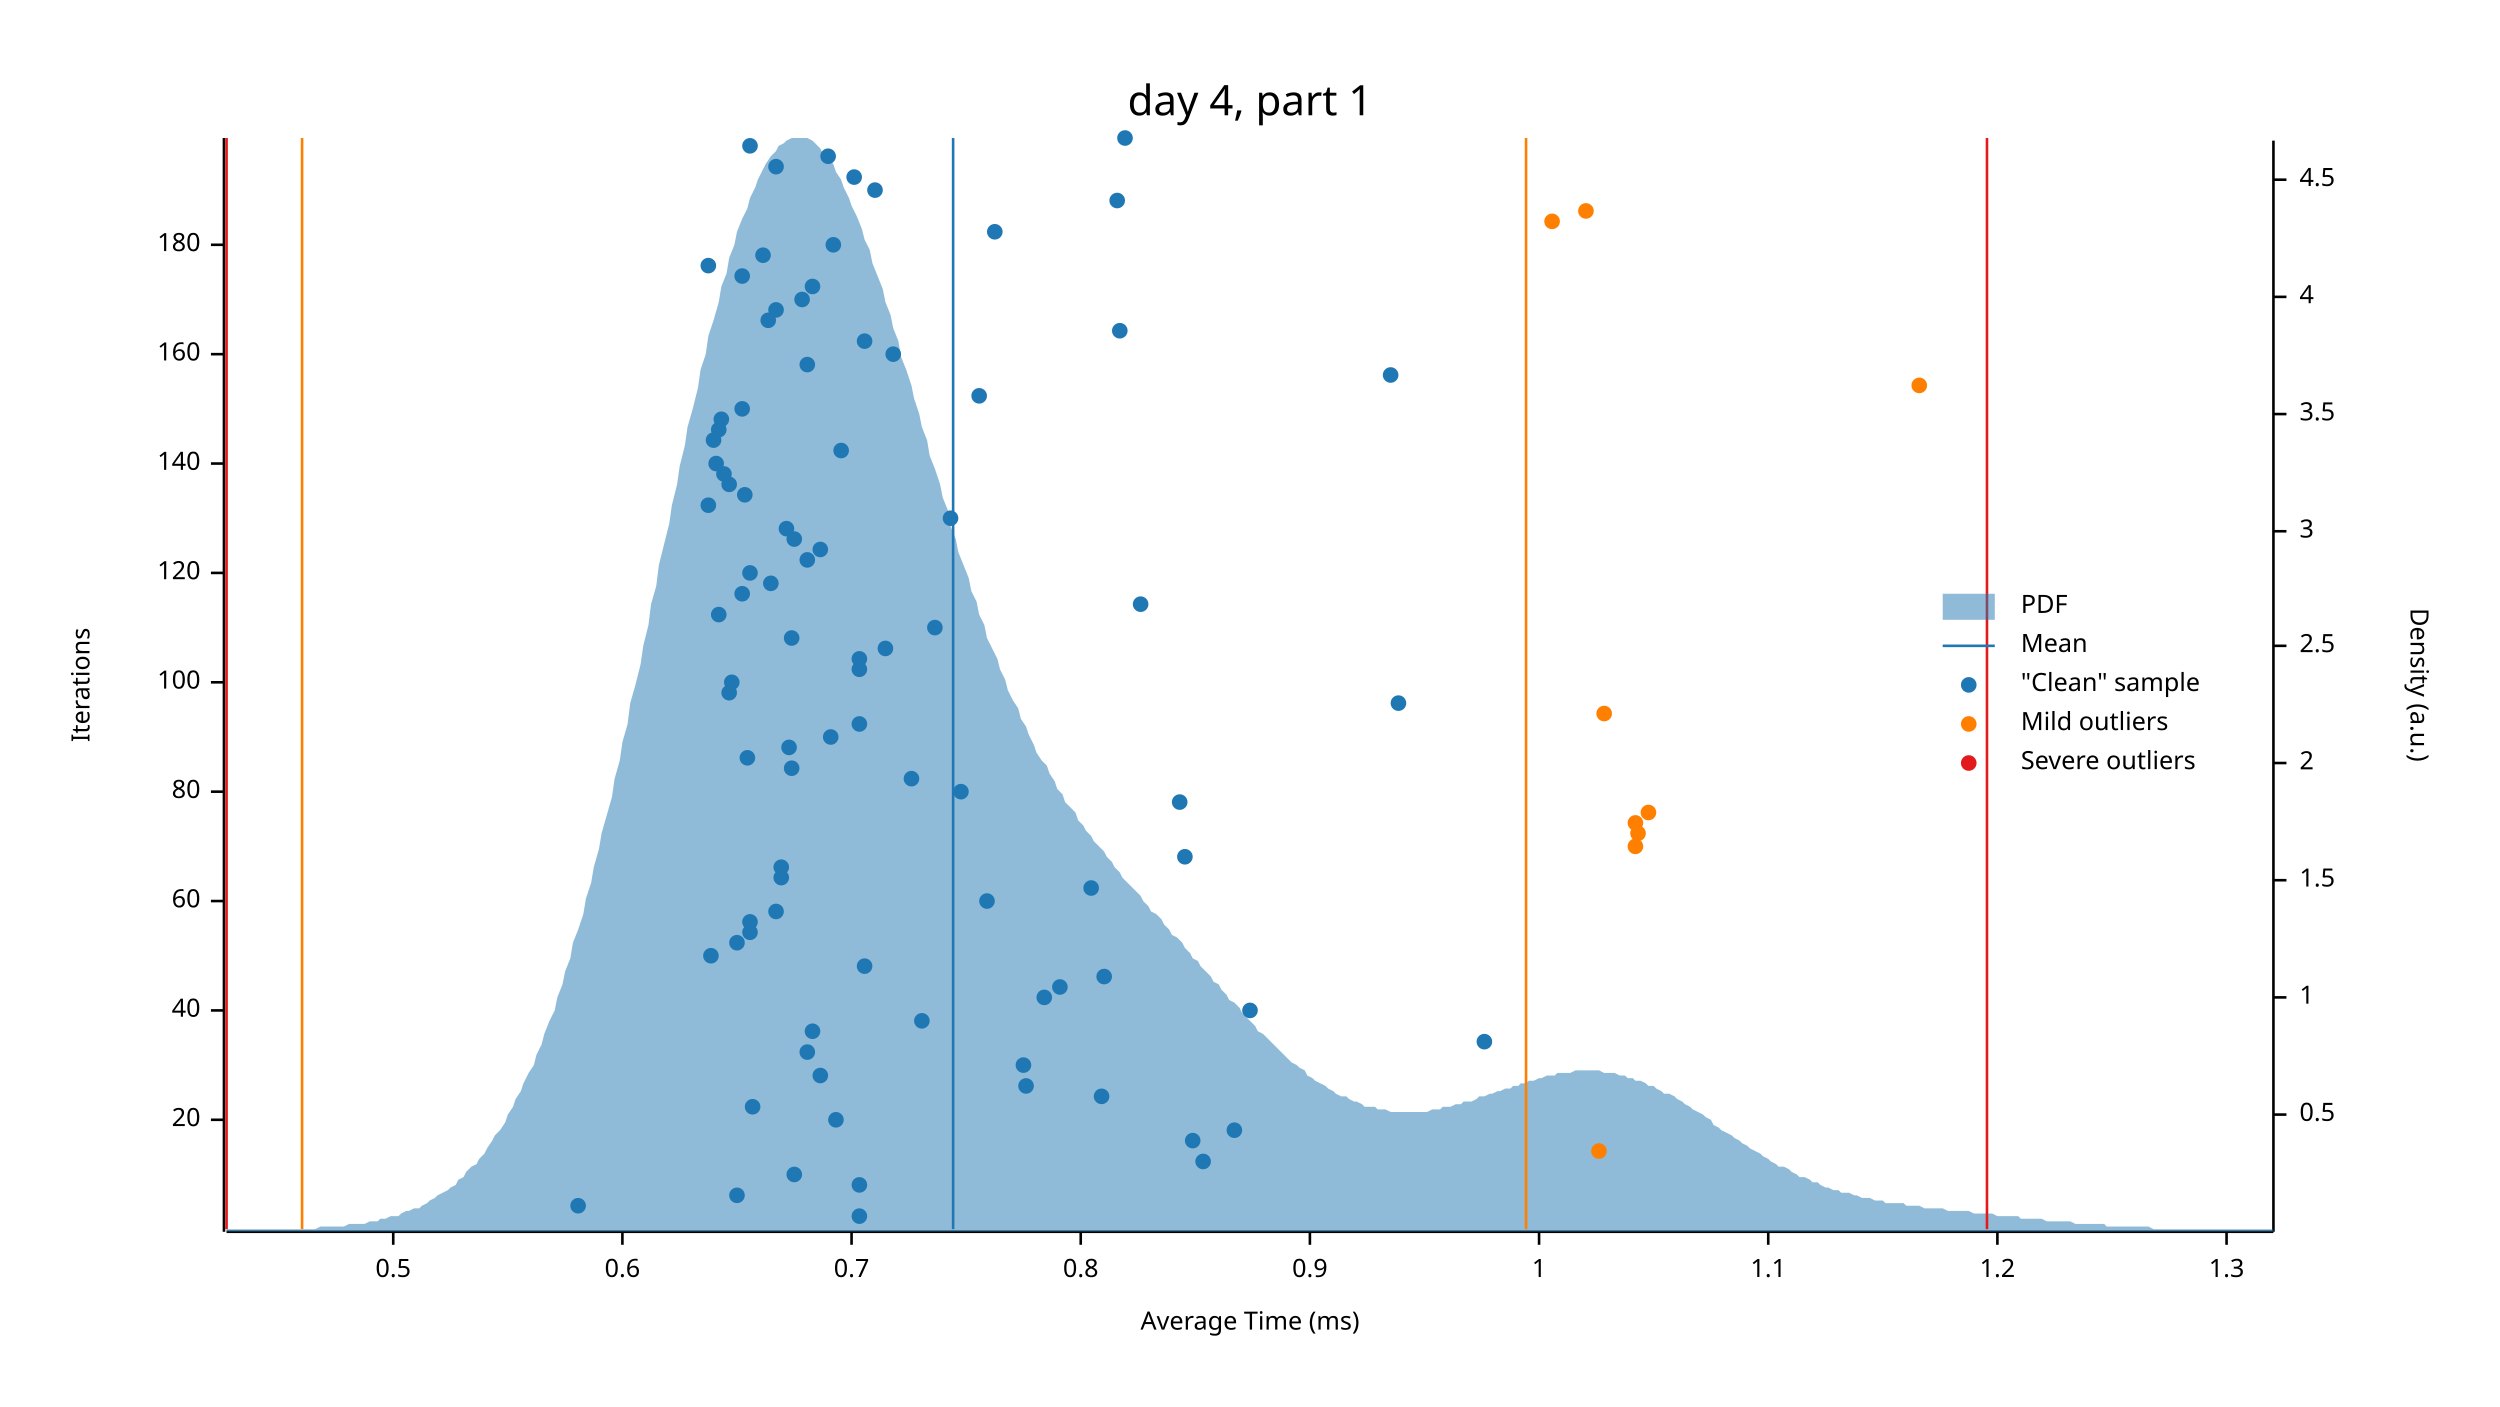
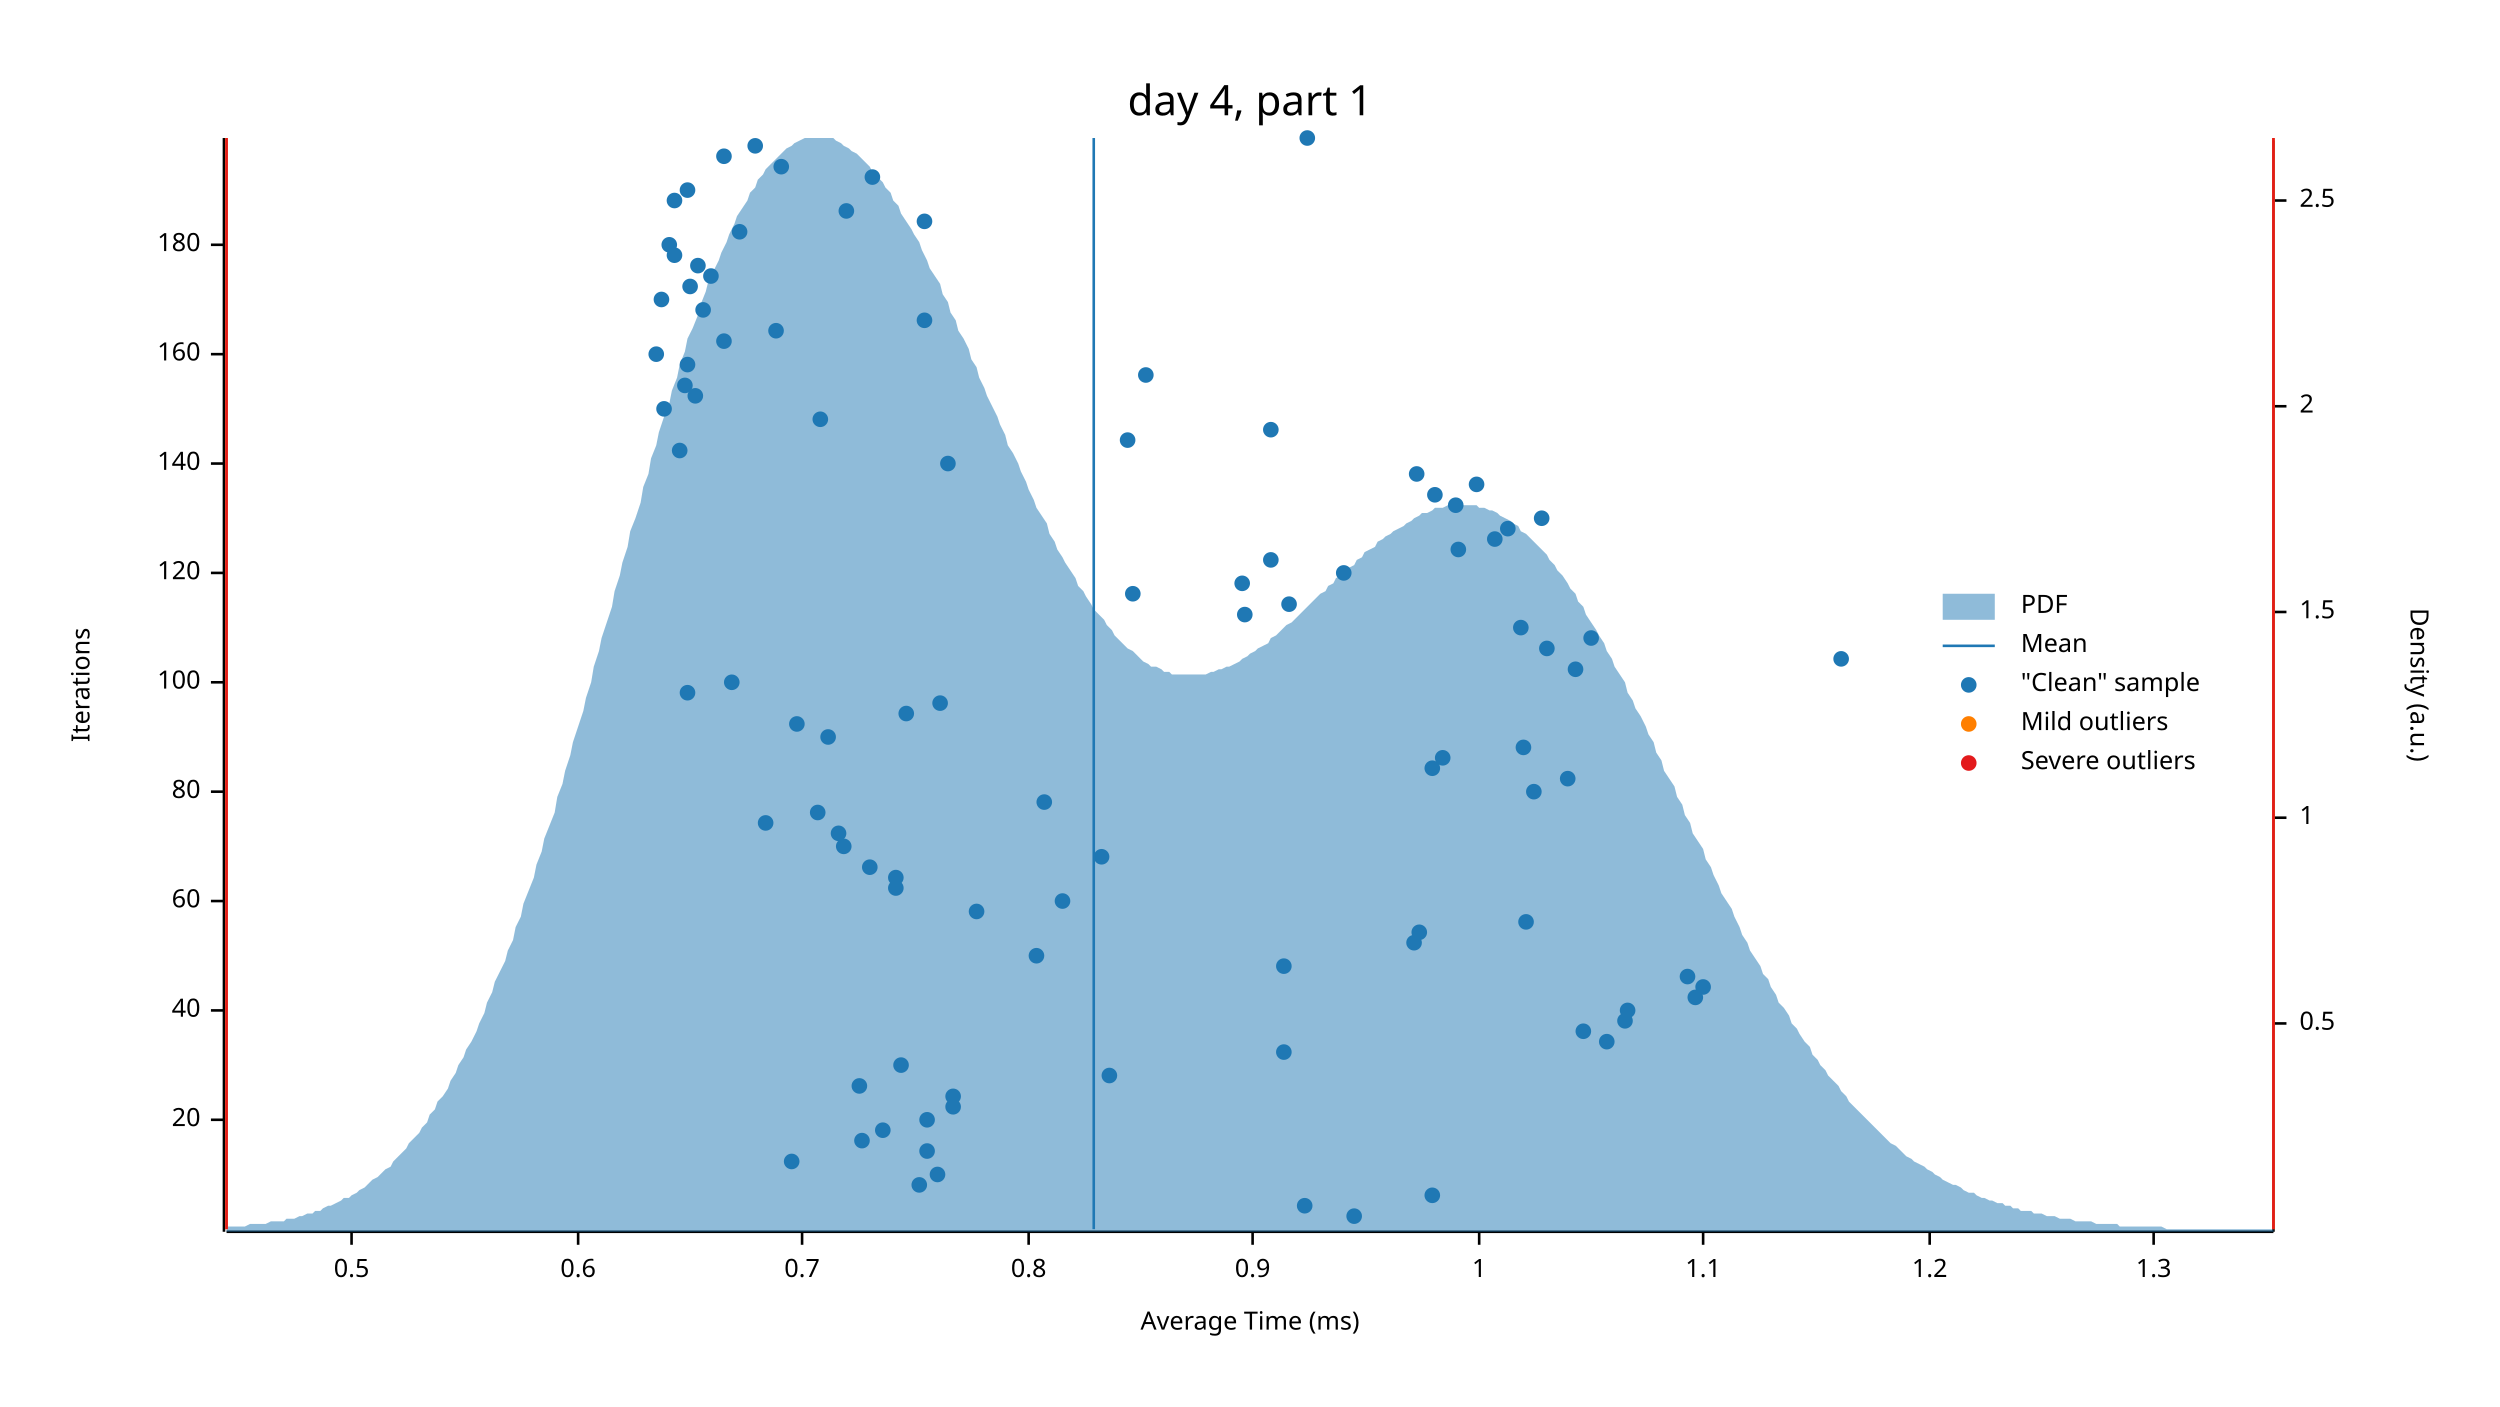
<svg xmlns="http://www.w3.org/2000/svg" width="960" height="540" viewBox="0 0 960 540">
  <text x="480" y="32" dy="0.76em" text-anchor="middle" font-family="sans-serif" font-size="16.129" opacity="1" fill="#000000">
day 4, part 1
</text>
  <text x="27" y="263" dy="0.76em" text-anchor="middle" font-family="sans-serif" font-size="9.677" opacity="1" fill="#000000" transform="rotate(270, 27, 263)">
Iterations
</text>
  <text x="480" y="513" dy="-0.5ex" text-anchor="middle" font-family="sans-serif" font-size="9.677" opacity="1" fill="#000000">
Average Time (ms)
</text>
  <polyline fill="none" opacity="1" stroke="#000000" stroke-width="1" points="86,53 86,473 " />
  <text x="77" y="430" dy="0.5ex" text-anchor="end" font-family="sans-serif" font-size="9.677" opacity="1" fill="#000000">
20
</text>
  <polyline fill="none" opacity="1" stroke="#000000" stroke-width="1" points="81,430 86,430 " />
  <text x="77" y="388" dy="0.5ex" text-anchor="end" font-family="sans-serif" font-size="9.677" opacity="1" fill="#000000">
40
</text>
  <polyline fill="none" opacity="1" stroke="#000000" stroke-width="1" points="81,388 86,388 " />
  <text x="77" y="346" dy="0.5ex" text-anchor="end" font-family="sans-serif" font-size="9.677" opacity="1" fill="#000000">
60
</text>
  <polyline fill="none" opacity="1" stroke="#000000" stroke-width="1" points="81,346 86,346 " />
  <text x="77" y="304" dy="0.5ex" text-anchor="end" font-family="sans-serif" font-size="9.677" opacity="1" fill="#000000">
80
</text>
  <polyline fill="none" opacity="1" stroke="#000000" stroke-width="1" points="81,304 86,304 " />
  <text x="77" y="262" dy="0.5ex" text-anchor="end" font-family="sans-serif" font-size="9.677" opacity="1" fill="#000000">
100
</text>
  <polyline fill="none" opacity="1" stroke="#000000" stroke-width="1" points="81,262 86,262 " />
  <text x="77" y="220" dy="0.5ex" text-anchor="end" font-family="sans-serif" font-size="9.677" opacity="1" fill="#000000">
120
</text>
  <polyline fill="none" opacity="1" stroke="#000000" stroke-width="1" points="81,220 86,220 " />
  <text x="77" y="178" dy="0.5ex" text-anchor="end" font-family="sans-serif" font-size="9.677" opacity="1" fill="#000000">
140
</text>
  <polyline fill="none" opacity="1" stroke="#000000" stroke-width="1" points="81,178 86,178 " />
  <text x="77" y="136" dy="0.5ex" text-anchor="end" font-family="sans-serif" font-size="9.677" opacity="1" fill="#000000">
160
</text>
  <polyline fill="none" opacity="1" stroke="#000000" stroke-width="1" points="81,136 86,136 " />
  <text x="77" y="94" dy="0.5ex" text-anchor="end" font-family="sans-serif" font-size="9.677" opacity="1" fill="#000000">
180
</text>
  <polyline fill="none" opacity="1" stroke="#000000" stroke-width="1" points="81,94 86,94 " />
  <polyline fill="none" opacity="1" stroke="#000000" stroke-width="1" points="87,473 873,473 " />
-   <text x="151" y="483" dy="0.76em" text-anchor="middle" font-family="sans-serif" font-size="9.677" opacity="1" fill="#000000">
+   <text x="135" y="483" dy="0.76em" text-anchor="middle" font-family="sans-serif" font-size="9.677" opacity="1" fill="#000000">
0.5
</text>
-   <polyline fill="none" opacity="1" stroke="#000000" stroke-width="1" points="151,473 151,478 " />
-   <text x="239" y="483" dy="0.76em" text-anchor="middle" font-family="sans-serif" font-size="9.677" opacity="1" fill="#000000">
+   <polyline fill="none" opacity="1" stroke="#000000" stroke-width="1" points="135,473 135,478 " />
+   <text x="222" y="483" dy="0.76em" text-anchor="middle" font-family="sans-serif" font-size="9.677" opacity="1" fill="#000000">
0.6
</text>
-   <polyline fill="none" opacity="1" stroke="#000000" stroke-width="1" points="239,473 239,478 " />
-   <text x="327" y="483" dy="0.76em" text-anchor="middle" font-family="sans-serif" font-size="9.677" opacity="1" fill="#000000">
+   <polyline fill="none" opacity="1" stroke="#000000" stroke-width="1" points="222,473 222,478 " />
+   <text x="308" y="483" dy="0.76em" text-anchor="middle" font-family="sans-serif" font-size="9.677" opacity="1" fill="#000000">
0.7
</text>
-   <polyline fill="none" opacity="1" stroke="#000000" stroke-width="1" points="327,473 327,478 " />
-   <text x="415" y="483" dy="0.76em" text-anchor="middle" font-family="sans-serif" font-size="9.677" opacity="1" fill="#000000">
+   <polyline fill="none" opacity="1" stroke="#000000" stroke-width="1" points="308,473 308,478 " />
+   <text x="395" y="483" dy="0.76em" text-anchor="middle" font-family="sans-serif" font-size="9.677" opacity="1" fill="#000000">
0.8
</text>
-   <polyline fill="none" opacity="1" stroke="#000000" stroke-width="1" points="415,473 415,478 " />
-   <text x="503" y="483" dy="0.76em" text-anchor="middle" font-family="sans-serif" font-size="9.677" opacity="1" fill="#000000">
+   <polyline fill="none" opacity="1" stroke="#000000" stroke-width="1" points="395,473 395,478 " />
+   <text x="481" y="483" dy="0.76em" text-anchor="middle" font-family="sans-serif" font-size="9.677" opacity="1" fill="#000000">
0.9
</text>
-   <polyline fill="none" opacity="1" stroke="#000000" stroke-width="1" points="503,473 503,478 " />
-   <text x="591" y="483" dy="0.76em" text-anchor="middle" font-family="sans-serif" font-size="9.677" opacity="1" fill="#000000">
+   <polyline fill="none" opacity="1" stroke="#000000" stroke-width="1" points="481,473 481,478 " />
+   <text x="568" y="483" dy="0.76em" text-anchor="middle" font-family="sans-serif" font-size="9.677" opacity="1" fill="#000000">
1
</text>
-   <polyline fill="none" opacity="1" stroke="#000000" stroke-width="1" points="591,473 591,478 " />
-   <text x="679" y="483" dy="0.76em" text-anchor="middle" font-family="sans-serif" font-size="9.677" opacity="1" fill="#000000">
+   <polyline fill="none" opacity="1" stroke="#000000" stroke-width="1" points="568,473 568,478 " />
+   <text x="654" y="483" dy="0.76em" text-anchor="middle" font-family="sans-serif" font-size="9.677" opacity="1" fill="#000000">
1.1
</text>
-   <polyline fill="none" opacity="1" stroke="#000000" stroke-width="1" points="679,473 679,478 " />
-   <text x="767" y="483" dy="0.76em" text-anchor="middle" font-family="sans-serif" font-size="9.677" opacity="1" fill="#000000">
+   <polyline fill="none" opacity="1" stroke="#000000" stroke-width="1" points="654,473 654,478 " />
+   <text x="741" y="483" dy="0.76em" text-anchor="middle" font-family="sans-serif" font-size="9.677" opacity="1" fill="#000000">
1.2
</text>
-   <polyline fill="none" opacity="1" stroke="#000000" stroke-width="1" points="767,473 767,478 " />
-   <text x="855" y="483" dy="0.76em" text-anchor="middle" font-family="sans-serif" font-size="9.677" opacity="1" fill="#000000">
+   <polyline fill="none" opacity="1" stroke="#000000" stroke-width="1" points="741,473 741,478 " />
+   <text x="827" y="483" dy="0.76em" text-anchor="middle" font-family="sans-serif" font-size="9.677" opacity="1" fill="#000000">
1.3
</text>
-   <polyline fill="none" opacity="1" stroke="#000000" stroke-width="1" points="855,473 855,478 " />
+   <polyline fill="none" opacity="1" stroke="#000000" stroke-width="1" points="827,473 827,478 " />
  <text x="933" y="263" dy="0.76em" text-anchor="middle" font-family="sans-serif" font-size="9.677" opacity="1" fill="#000000" transform="rotate(90, 933, 263)">
Density (a.u.)
</text>
  <polyline fill="none" opacity="1" stroke="#000000" stroke-width="1" points="873,54 873,473 " />
-   <text x="883" y="428" dy="0.5ex" text-anchor="start" font-family="sans-serif" font-size="9.677" opacity="1" fill="#000000">
+   <text x="883" y="393" dy="0.5ex" text-anchor="start" font-family="sans-serif" font-size="9.677" opacity="1" fill="#000000">
0.5
</text>
-   <polyline fill="none" opacity="1" stroke="#000000" stroke-width="1" points="873,428 878,428 " />
-   <text x="883" y="383" dy="0.5ex" text-anchor="start" font-family="sans-serif" font-size="9.677" opacity="1" fill="#000000">
+   <polyline fill="none" opacity="1" stroke="#000000" stroke-width="1" points="873,393 878,393 " />
+   <text x="883" y="314" dy="0.5ex" text-anchor="start" font-family="sans-serif" font-size="9.677" opacity="1" fill="#000000">
1
</text>
-   <polyline fill="none" opacity="1" stroke="#000000" stroke-width="1" points="873,383 878,383 " />
-   <text x="883" y="338" dy="0.5ex" text-anchor="start" font-family="sans-serif" font-size="9.677" opacity="1" fill="#000000">
+   <polyline fill="none" opacity="1" stroke="#000000" stroke-width="1" points="873,314 878,314 " />
+   <text x="883" y="235" dy="0.5ex" text-anchor="start" font-family="sans-serif" font-size="9.677" opacity="1" fill="#000000">
1.5
</text>
-   <polyline fill="none" opacity="1" stroke="#000000" stroke-width="1" points="873,338 878,338 " />
-   <text x="883" y="293" dy="0.5ex" text-anchor="start" font-family="sans-serif" font-size="9.677" opacity="1" fill="#000000">
+   <polyline fill="none" opacity="1" stroke="#000000" stroke-width="1" points="873,235 878,235 " />
+   <text x="883" y="156" dy="0.5ex" text-anchor="start" font-family="sans-serif" font-size="9.677" opacity="1" fill="#000000">
2
</text>
-   <polyline fill="none" opacity="1" stroke="#000000" stroke-width="1" points="873,293 878,293 " />
-   <text x="883" y="248" dy="0.5ex" text-anchor="start" font-family="sans-serif" font-size="9.677" opacity="1" fill="#000000">
+   <polyline fill="none" opacity="1" stroke="#000000" stroke-width="1" points="873,156 878,156 " />
+   <text x="883" y="77" dy="0.5ex" text-anchor="start" font-family="sans-serif" font-size="9.677" opacity="1" fill="#000000">
2.5
</text>
-   <polyline fill="none" opacity="1" stroke="#000000" stroke-width="1" points="873,248 878,248 " />
-   <text x="883" y="204" dy="0.5ex" text-anchor="start" font-family="sans-serif" font-size="9.677" opacity="1" fill="#000000">
- 3
- </text>
-   <polyline fill="none" opacity="1" stroke="#000000" stroke-width="1" points="873,204 878,204 " />
-   <text x="883" y="159" dy="0.5ex" text-anchor="start" font-family="sans-serif" font-size="9.677" opacity="1" fill="#000000">
- 3.5
- </text>
-   <polyline fill="none" opacity="1" stroke="#000000" stroke-width="1" points="873,159 878,159 " />
-   <text x="883" y="114" dy="0.5ex" text-anchor="start" font-family="sans-serif" font-size="9.677" opacity="1" fill="#000000">
- 4
- </text>
-   <polyline fill="none" opacity="1" stroke="#000000" stroke-width="1" points="873,114 878,114 " />
-   <text x="883" y="69" dy="0.5ex" text-anchor="start" font-family="sans-serif" font-size="9.677" opacity="1" fill="#000000">
- 4.5
- </text>
-   <polyline fill="none" opacity="1" stroke="#000000" stroke-width="1" points="873,69 878,69 " />
-   <polygon opacity="0.5" fill="#1F78B4" points="87,472 88,472 90,472 91,472 93,472 94,472 96,472 98,472 99,472 101,472 102,472 104,472 105,472 107,472 109,472 110,472 112,472 113,472 115,472 116,472 118,472 120,472 121,472 123,471 124,471 126,471 127,471 129,471 131,471 132,471 134,470 135,470 137,470 138,470 140,470 142,469 143,469 145,469 146,468 148,468 150,467 151,467 153,467 154,466 156,465 157,465 159,464 161,464 162,463 164,462 165,461 167,460 168,459 170,458 172,457 173,456 175,455 176,453 178,452 179,450 181,448 183,447 184,445 186,443 187,441 189,438 190,436 192,434 194,431 195,428 197,425 198,422 200,419 201,416 203,412 205,409 206,405 208,401 209,397 211,392 213,388 214,383 216,378 217,373 219,368 220,362 222,357 224,351 225,345 227,339 228,333 230,326 231,320 233,313 235,306 236,299 238,292 239,285 241,278 242,270 244,263 246,255 247,248 249,240 250,232 252,225 253,217 255,209 257,201 258,194 260,186 261,179 263,171 264,164 266,157 268,149 269,142 271,136 272,129 274,123 276,116 277,110 279,105 280,99 282,94 283,89 285,84 287,80 288,76 290,72 291,69 293,65 294,63 296,60 298,58 299,56 301,55 302,54 304,53 305,53 307,53 309,53 310,53 312,54 313,55 315,57 316,59 318,61 320,63 321,66 323,69 324,72 326,76 327,79 329,83 331,88 332,92 334,96 335,101 337,106 339,111 340,116 342,121 343,126 345,131 346,137 348,142 350,148 351,153 353,159 354,164 356,169 357,175 359,180 361,186 362,191 364,196 365,202 367,207 368,212 370,217 372,222 373,227 375,231 376,236 378,240 379,245 381,249 383,253 384,257 386,261 387,265 389,269 391,272 392,276 394,279 395,282 397,286 398,289 400,292 402,294 403,297 405,300 406,303 408,305 409,308 411,310 413,312 414,315 416,317 417,319 419,321 420,323 422,325 424,327 425,329 427,331 428,333 430,335 431,337 433,339 435,341 436,342 438,344 439,346 441,348 442,350 444,351 446,353 447,355 449,357 450,359 452,360 454,362 455,364 457,366 458,368 460,369 461,371 463,373 465,375 466,377 468,378 469,380 471,382 472,384 474,385 476,387 477,389 479,391 480,392 482,394 483,396 485,397 487,399 488,400 490,402 491,403 493,405 494,406 496,408 498,409 499,410 501,411 502,413 504,414 505,415 507,416 509,417 510,418 512,419 513,420 515,421 517,421 518,422 520,423 521,423 523,424 524,425 526,425 528,425 529,426 531,426 532,426 534,427 535,427 537,427 539,427 540,427 542,427 543,427 545,427 546,427 548,427 550,426 551,426 553,426 554,425 556,425 557,425 559,424 561,424 562,423 564,423 565,423 567,422 568,421 570,421 572,420 573,420 575,419 576,419 578,418 580,418 581,417 583,417 584,416 586,416 587,415 589,415 591,414 592,414 594,413 595,413 597,413 598,412 600,412 602,412 603,412 605,411 606,411 608,411 609,411 611,411 613,411 614,411 616,412 617,412 619,412 620,412 622,413 624,413 625,414 627,414 628,415 630,415 632,416 633,417 635,417 636,418 638,419 639,420 641,420 643,421 644,422 646,423 647,424 649,425 650,426 652,427 654,428 655,429 657,430 658,432 660,433 661,434 663,435 665,436 666,437 668,438 669,439 671,440 672,441 674,442 676,443 677,444 679,445 680,446 682,447 683,448 685,448 687,449 688,450 690,451 691,452 693,452 695,453 696,454 698,454 699,455 701,456 702,456 704,457 706,457 707,458 709,458 710,458 712,459 713,459 715,460 717,460 718,460 720,461 721,461 723,461 724,462 726,462 728,462 729,462 731,462 732,463 734,463 735,463 737,463 739,464 740,464 742,464 743,464 745,464 746,464 748,465 750,465 751,465 753,465 754,465 756,465 758,466 759,466 761,466 762,466 764,466 765,466 767,467 769,467 770,467 772,467 773,467 775,467 776,468 778,468 780,468 781,468 783,468 784,468 786,469 787,469 789,469 791,469 792,469 794,469 795,469 797,470 798,470 800,470 802,470 803,470 805,470 806,470 808,470 809,471 811,471 813,471 814,471 816,471 817,471 819,471 821,471 822,471 824,471 825,471 827,472 828,472 830,472 832,472 833,472 835,472 836,472 838,472 839,472 841,472 843,472 844,472 846,472 847,472 849,472 850,472 852,472 854,472 855,472 857,472 858,472 860,472 861,472 863,472 865,472 866,472 868,472 869,472 871,472 873,472 873,473 87,473 " />
-   <polyline fill="none" opacity="1" stroke="#1F78B4" stroke-width="1" points="366,472 366,53 " />
-   <polyline fill="none" opacity="1" stroke="#FF7F00" stroke-width="1" points="116,472 116,53 " />
-   <polyline fill="none" opacity="1" stroke="#FF7F00" stroke-width="1" points="586,472 586,53 " />
+   <polyline fill="none" opacity="1" stroke="#000000" stroke-width="1" points="873,77 878,77 " />
+   <polygon opacity="0.5" fill="#1F78B4" points="87,471 88,471 90,471 91,471 93,471 94,471 96,470 98,470 99,470 101,470 102,470 104,469 105,469 107,469 109,469 110,468 112,468 113,468 115,467 116,467 118,466 120,466 121,465 123,465 124,464 126,463 127,463 129,462 131,461 132,460 134,460 135,459 137,458 138,457 140,456 142,454 143,453 145,452 146,451 148,449 150,448 151,446 153,444 154,443 156,441 157,439 159,437 161,435 162,433 164,431 165,428 167,426 168,423 170,421 172,418 173,415 175,412 176,409 178,406 179,403 181,400 183,396 184,393 186,389 187,385 189,381 190,377 192,373 194,369 195,365 197,361 198,356 200,352 201,347 203,342 205,337 206,332 208,327 209,322 211,317 213,312 214,306 216,301 217,296 219,290 220,285 222,279 224,273 225,268 227,262 228,256 230,250 231,245 233,239 235,233 236,227 238,221 239,216 241,210 242,204 244,199 246,193 247,187 249,182 250,176 252,171 253,166 255,160 257,155 258,150 260,145 261,140 263,135 264,130 266,126 268,121 269,117 271,112 272,108 274,104 276,100 277,97 279,93 280,90 282,86 283,83 285,80 287,77 288,74 290,72 291,69 293,67 294,65 296,63 298,61 299,60 301,58 302,57 304,56 305,55 307,54 309,53 310,53 312,53 313,53 315,53 316,53 318,53 320,53 321,54 323,55 324,56 326,57 327,58 329,59 331,61 332,62 334,64 335,66 337,68 339,70 340,72 342,74 343,77 345,79 346,82 348,85 350,88 351,90 353,93 354,96 356,100 357,103 359,106 361,109 362,113 364,116 365,120 367,123 368,127 370,130 372,134 373,138 375,141 376,145 378,149 379,152 381,156 383,160 384,163 386,167 387,171 389,174 391,178 392,181 394,185 395,188 397,192 398,195 400,198 402,201 403,205 405,208 406,211 408,214 409,216 411,219 413,222 414,225 416,227 417,229 419,232 420,234 422,236 424,238 425,240 427,242 428,244 430,246 431,247 433,249 435,250 436,251 438,253 439,254 441,255 442,256 444,256 446,257 447,258 449,258 450,259 452,259 454,259 455,259 457,259 458,259 460,259 461,259 463,259 465,258 466,258 468,257 469,257 471,256 472,256 474,255 476,254 477,253 479,252 480,251 482,250 483,249 485,248 487,247 488,245 490,244 491,243 493,241 494,240 496,239 498,237 499,236 501,234 502,233 504,231 505,230 507,228 509,227 510,225 512,224 513,222 515,221 517,219 518,218 520,217 521,215 523,214 524,212 526,211 528,210 529,208 531,207 532,206 534,205 535,204 537,203 539,202 540,201 542,200 543,199 545,198 546,197 548,197 550,196 551,195 553,195 554,195 556,194 557,194 559,194 561,194 562,194 564,194 565,194 567,194 568,195 570,195 572,196 573,196 575,197 576,198 578,199 580,200 581,201 583,202 584,204 586,205 587,206 589,208 591,210 592,211 594,213 595,215 597,217 598,219 600,221 602,224 603,226 605,228 606,231 608,233 609,236 611,239 613,242 614,244 616,247 617,250 619,253 620,256 622,259 624,262 625,266 627,269 628,272 630,275 632,279 633,282 635,285 636,289 638,292 639,296 641,299 643,302 644,306 646,309 647,313 649,316 650,320 652,323 654,326 655,330 657,333 658,336 660,340 661,343 663,346 665,349 666,352 668,356 669,359 671,362 672,365 674,368 676,371 677,374 679,376 680,379 682,382 683,385 685,387 687,390 688,393 690,395 691,397 693,400 695,402 696,405 698,407 699,409 701,411 702,413 704,415 706,417 707,419 709,421 710,423 712,425 713,426 715,428 717,430 718,431 720,433 721,434 723,436 724,437 726,439 728,440 729,441 731,443 732,444 734,445 735,446 737,447 739,448 740,449 742,450 743,451 745,452 746,453 748,454 750,455 751,455 753,456 754,457 756,458 758,458 759,459 761,460 762,460 764,461 765,461 767,462 769,462 770,463 772,463 773,464 775,464 776,465 778,465 780,465 781,466 783,466 784,466 786,467 787,467 789,467 791,468 792,468 794,468 795,468 797,469 798,469 800,469 802,469 803,469 805,470 806,470 808,470 809,470 811,470 813,470 814,471 816,471 817,471 819,471 821,471 822,471 824,471 825,471 827,471 828,471 830,471 832,472 833,472 835,472 836,472 838,472 839,472 841,472 843,472 844,472 846,472 847,472 849,472 850,472 852,472 854,472 855,472 857,472 858,472 860,472 861,472 863,472 865,472 866,472 868,472 869,472 871,472 873,472 873,473 87,473 " />
+   <polyline fill="none" opacity="1" stroke="#1F78B4" stroke-width="1" points="420,472 420,53 " />
+   <polyline fill="none" opacity="1" stroke="#FF7F00" stroke-width="1" points="87,472 87,53 " />
+   <polyline fill="none" opacity="1" stroke="#FF7F00" stroke-width="1" points="873,472 873,53 " />
  <polyline fill="none" opacity="1" stroke="#E31A1C" stroke-width="1" points="87,472 87,53 " />
-   <polyline fill="none" opacity="1" stroke="#E31A1C" stroke-width="1" points="763,472 763,53 " />
-   <circle cx="330" cy="467" r="3" opacity="1" fill="#1F78B4" stroke="none" />
-   <circle cx="222" cy="463" r="3" opacity="1" fill="#1F78B4" stroke="none" />
-   <circle cx="283" cy="459" r="3" opacity="1" fill="#1F78B4" stroke="none" />
-   <circle cx="330" cy="455" r="3" opacity="1" fill="#1F78B4" stroke="none" />
-   <circle cx="305" cy="451" r="3" opacity="1" fill="#1F78B4" stroke="none" />
-   <circle cx="462" cy="446" r="3" opacity="1" fill="#1F78B4" stroke="none" />
-   <circle cx="458" cy="438" r="3" opacity="1" fill="#1F78B4" stroke="none" />
-   <circle cx="474" cy="434" r="3" opacity="1" fill="#1F78B4" stroke="none" />
-   <circle cx="321" cy="430" r="3" opacity="1" fill="#1F78B4" stroke="none" />
-   <circle cx="289" cy="425" r="3" opacity="1" fill="#1F78B4" stroke="none" />
-   <circle cx="423" cy="421" r="3" opacity="1" fill="#1F78B4" stroke="none" />
-   <circle cx="394" cy="417" r="3" opacity="1" fill="#1F78B4" stroke="none" />
-   <circle cx="315" cy="413" r="3" opacity="1" fill="#1F78B4" stroke="none" />
-   <circle cx="393" cy="409" r="3" opacity="1" fill="#1F78B4" stroke="none" />
-   <circle cx="310" cy="404" r="3" opacity="1" fill="#1F78B4" stroke="none" />
-   <circle cx="570" cy="400" r="3" opacity="1" fill="#1F78B4" stroke="none" />
-   <circle cx="312" cy="396" r="3" opacity="1" fill="#1F78B4" stroke="none" />
-   <circle cx="354" cy="392" r="3" opacity="1" fill="#1F78B4" stroke="none" />
-   <circle cx="480" cy="388" r="3" opacity="1" fill="#1F78B4" stroke="none" />
-   <circle cx="401" cy="383" r="3" opacity="1" fill="#1F78B4" stroke="none" />
-   <circle cx="407" cy="379" r="3" opacity="1" fill="#1F78B4" stroke="none" />
-   <circle cx="424" cy="375" r="3" opacity="1" fill="#1F78B4" stroke="none" />
-   <circle cx="332" cy="371" r="3" opacity="1" fill="#1F78B4" stroke="none" />
-   <circle cx="273" cy="367" r="3" opacity="1" fill="#1F78B4" stroke="none" />
-   <circle cx="283" cy="362" r="3" opacity="1" fill="#1F78B4" stroke="none" />
-   <circle cx="288" cy="358" r="3" opacity="1" fill="#1F78B4" stroke="none" />
-   <circle cx="288" cy="354" r="3" opacity="1" fill="#1F78B4" stroke="none" />
-   <circle cx="298" cy="350" r="3" opacity="1" fill="#1F78B4" stroke="none" />
-   <circle cx="379" cy="346" r="3" opacity="1" fill="#1F78B4" stroke="none" />
-   <circle cx="419" cy="341" r="3" opacity="1" fill="#1F78B4" stroke="none" />
-   <circle cx="300" cy="337" r="3" opacity="1" fill="#1F78B4" stroke="none" />
-   <circle cx="300" cy="333" r="3" opacity="1" fill="#1F78B4" stroke="none" />
-   <circle cx="455" cy="329" r="3" opacity="1" fill="#1F78B4" stroke="none" />
-   <circle cx="453" cy="308" r="3" opacity="1" fill="#1F78B4" stroke="none" />
-   <circle cx="369" cy="304" r="3" opacity="1" fill="#1F78B4" stroke="none" />
-   <circle cx="350" cy="299" r="3" opacity="1" fill="#1F78B4" stroke="none" />
-   <circle cx="304" cy="295" r="3" opacity="1" fill="#1F78B4" stroke="none" />
-   <circle cx="287" cy="291" r="3" opacity="1" fill="#1F78B4" stroke="none" />
-   <circle cx="303" cy="287" r="3" opacity="1" fill="#1F78B4" stroke="none" />
-   <circle cx="319" cy="283" r="3" opacity="1" fill="#1F78B4" stroke="none" />
-   <circle cx="330" cy="278" r="3" opacity="1" fill="#1F78B4" stroke="none" />
-   <circle cx="537" cy="270" r="3" opacity="1" fill="#1F78B4" stroke="none" />
-   <circle cx="280" cy="266" r="3" opacity="1" fill="#1F78B4" stroke="none" />
+   <polyline fill="none" opacity="1" stroke="#E31A1C" stroke-width="1" points="873,472 873,53 " />
+   <circle cx="520" cy="467" r="3" opacity="1" fill="#1F78B4" stroke="none" />
+   <circle cx="501" cy="463" r="3" opacity="1" fill="#1F78B4" stroke="none" />
+   <circle cx="550" cy="459" r="3" opacity="1" fill="#1F78B4" stroke="none" />
+   <circle cx="353" cy="455" r="3" opacity="1" fill="#1F78B4" stroke="none" />
+   <circle cx="360" cy="451" r="3" opacity="1" fill="#1F78B4" stroke="none" />
+   <circle cx="304" cy="446" r="3" opacity="1" fill="#1F78B4" stroke="none" />
+   <circle cx="356" cy="442" r="3" opacity="1" fill="#1F78B4" stroke="none" />
+   <circle cx="331" cy="438" r="3" opacity="1" fill="#1F78B4" stroke="none" />
+   <circle cx="339" cy="434" r="3" opacity="1" fill="#1F78B4" stroke="none" />
+   <circle cx="356" cy="430" r="3" opacity="1" fill="#1F78B4" stroke="none" />
+   <circle cx="366" cy="425" r="3" opacity="1" fill="#1F78B4" stroke="none" />
+   <circle cx="366" cy="421" r="3" opacity="1" fill="#1F78B4" stroke="none" />
+   <circle cx="330" cy="417" r="3" opacity="1" fill="#1F78B4" stroke="none" />
+   <circle cx="426" cy="413" r="3" opacity="1" fill="#1F78B4" stroke="none" />
+   <circle cx="346" cy="409" r="3" opacity="1" fill="#1F78B4" stroke="none" />
+   <circle cx="493" cy="404" r="3" opacity="1" fill="#1F78B4" stroke="none" />
+   <circle cx="617" cy="400" r="3" opacity="1" fill="#1F78B4" stroke="none" />
+   <circle cx="608" cy="396" r="3" opacity="1" fill="#1F78B4" stroke="none" />
+   <circle cx="624" cy="392" r="3" opacity="1" fill="#1F78B4" stroke="none" />
+   <circle cx="625" cy="388" r="3" opacity="1" fill="#1F78B4" stroke="none" />
+   <circle cx="651" cy="383" r="3" opacity="1" fill="#1F78B4" stroke="none" />
+   <circle cx="654" cy="379" r="3" opacity="1" fill="#1F78B4" stroke="none" />
+   <circle cx="648" cy="375" r="3" opacity="1" fill="#1F78B4" stroke="none" />
+   <circle cx="493" cy="371" r="3" opacity="1" fill="#1F78B4" stroke="none" />
+   <circle cx="398" cy="367" r="3" opacity="1" fill="#1F78B4" stroke="none" />
+   <circle cx="543" cy="362" r="3" opacity="1" fill="#1F78B4" stroke="none" />
+   <circle cx="545" cy="358" r="3" opacity="1" fill="#1F78B4" stroke="none" />
+   <circle cx="586" cy="354" r="3" opacity="1" fill="#1F78B4" stroke="none" />
+   <circle cx="375" cy="350" r="3" opacity="1" fill="#1F78B4" stroke="none" />
+   <circle cx="408" cy="346" r="3" opacity="1" fill="#1F78B4" stroke="none" />
+   <circle cx="344" cy="341" r="3" opacity="1" fill="#1F78B4" stroke="none" />
+   <circle cx="344" cy="337" r="3" opacity="1" fill="#1F78B4" stroke="none" />
+   <circle cx="334" cy="333" r="3" opacity="1" fill="#1F78B4" stroke="none" />
+   <circle cx="423" cy="329" r="3" opacity="1" fill="#1F78B4" stroke="none" />
+   <circle cx="324" cy="325" r="3" opacity="1" fill="#1F78B4" stroke="none" />
+   <circle cx="322" cy="320" r="3" opacity="1" fill="#1F78B4" stroke="none" />
+   <circle cx="294" cy="316" r="3" opacity="1" fill="#1F78B4" stroke="none" />
+   <circle cx="314" cy="312" r="3" opacity="1" fill="#1F78B4" stroke="none" />
+   <circle cx="401" cy="308" r="3" opacity="1" fill="#1F78B4" stroke="none" />
+   <circle cx="589" cy="304" r="3" opacity="1" fill="#1F78B4" stroke="none" />
+   <circle cx="602" cy="299" r="3" opacity="1" fill="#1F78B4" stroke="none" />
+   <circle cx="550" cy="295" r="3" opacity="1" fill="#1F78B4" stroke="none" />
+   <circle cx="554" cy="291" r="3" opacity="1" fill="#1F78B4" stroke="none" />
+   <circle cx="585" cy="287" r="3" opacity="1" fill="#1F78B4" stroke="none" />
+   <circle cx="318" cy="283" r="3" opacity="1" fill="#1F78B4" stroke="none" />
+   <circle cx="306" cy="278" r="3" opacity="1" fill="#1F78B4" stroke="none" />
+   <circle cx="348" cy="274" r="3" opacity="1" fill="#1F78B4" stroke="none" />
+   <circle cx="361" cy="270" r="3" opacity="1" fill="#1F78B4" stroke="none" />
+   <circle cx="264" cy="266" r="3" opacity="1" fill="#1F78B4" stroke="none" />
  <circle cx="281" cy="262" r="3" opacity="1" fill="#1F78B4" stroke="none" />
-   <circle cx="330" cy="257" r="3" opacity="1" fill="#1F78B4" stroke="none" />
-   <circle cx="330" cy="253" r="3" opacity="1" fill="#1F78B4" stroke="none" />
-   <circle cx="340" cy="249" r="3" opacity="1" fill="#1F78B4" stroke="none" />
-   <circle cx="304" cy="245" r="3" opacity="1" fill="#1F78B4" stroke="none" />
-   <circle cx="359" cy="241" r="3" opacity="1" fill="#1F78B4" stroke="none" />
-   <circle cx="276" cy="236" r="3" opacity="1" fill="#1F78B4" stroke="none" />
-   <circle cx="438" cy="232" r="3" opacity="1" fill="#1F78B4" stroke="none" />
-   <circle cx="285" cy="228" r="3" opacity="1" fill="#1F78B4" stroke="none" />
-   <circle cx="296" cy="224" r="3" opacity="1" fill="#1F78B4" stroke="none" />
-   <circle cx="288" cy="220" r="3" opacity="1" fill="#1F78B4" stroke="none" />
-   <circle cx="310" cy="215" r="3" opacity="1" fill="#1F78B4" stroke="none" />
-   <circle cx="315" cy="211" r="3" opacity="1" fill="#1F78B4" stroke="none" />
-   <circle cx="305" cy="207" r="3" opacity="1" fill="#1F78B4" stroke="none" />
-   <circle cx="302" cy="203" r="3" opacity="1" fill="#1F78B4" stroke="none" />
-   <circle cx="365" cy="199" r="3" opacity="1" fill="#1F78B4" stroke="none" />
-   <circle cx="272" cy="194" r="3" opacity="1" fill="#1F78B4" stroke="none" />
-   <circle cx="286" cy="190" r="3" opacity="1" fill="#1F78B4" stroke="none" />
-   <circle cx="280" cy="186" r="3" opacity="1" fill="#1F78B4" stroke="none" />
-   <circle cx="278" cy="182" r="3" opacity="1" fill="#1F78B4" stroke="none" />
-   <circle cx="275" cy="178" r="3" opacity="1" fill="#1F78B4" stroke="none" />
-   <circle cx="323" cy="173" r="3" opacity="1" fill="#1F78B4" stroke="none" />
-   <circle cx="274" cy="169" r="3" opacity="1" fill="#1F78B4" stroke="none" />
-   <circle cx="276" cy="165" r="3" opacity="1" fill="#1F78B4" stroke="none" />
-   <circle cx="277" cy="161" r="3" opacity="1" fill="#1F78B4" stroke="none" />
-   <circle cx="285" cy="157" r="3" opacity="1" fill="#1F78B4" stroke="none" />
-   <circle cx="376" cy="152" r="3" opacity="1" fill="#1F78B4" stroke="none" />
-   <circle cx="534" cy="144" r="3" opacity="1" fill="#1F78B4" stroke="none" />
-   <circle cx="310" cy="140" r="3" opacity="1" fill="#1F78B4" stroke="none" />
-   <circle cx="343" cy="136" r="3" opacity="1" fill="#1F78B4" stroke="none" />
-   <circle cx="332" cy="131" r="3" opacity="1" fill="#1F78B4" stroke="none" />
-   <circle cx="430" cy="127" r="3" opacity="1" fill="#1F78B4" stroke="none" />
-   <circle cx="295" cy="123" r="3" opacity="1" fill="#1F78B4" stroke="none" />
-   <circle cx="298" cy="119" r="3" opacity="1" fill="#1F78B4" stroke="none" />
-   <circle cx="308" cy="115" r="3" opacity="1" fill="#1F78B4" stroke="none" />
-   <circle cx="312" cy="110" r="3" opacity="1" fill="#1F78B4" stroke="none" />
-   <circle cx="285" cy="106" r="3" opacity="1" fill="#1F78B4" stroke="none" />
-   <circle cx="272" cy="102" r="3" opacity="1" fill="#1F78B4" stroke="none" />
-   <circle cx="293" cy="98" r="3" opacity="1" fill="#1F78B4" stroke="none" />
-   <circle cx="320" cy="94" r="3" opacity="1" fill="#1F78B4" stroke="none" />
-   <circle cx="382" cy="89" r="3" opacity="1" fill="#1F78B4" stroke="none" />
-   <circle cx="429" cy="77" r="3" opacity="1" fill="#1F78B4" stroke="none" />
-   <circle cx="336" cy="73" r="3" opacity="1" fill="#1F78B4" stroke="none" />
-   <circle cx="328" cy="68" r="3" opacity="1" fill="#1F78B4" stroke="none" />
-   <circle cx="298" cy="64" r="3" opacity="1" fill="#1F78B4" stroke="none" />
-   <circle cx="318" cy="60" r="3" opacity="1" fill="#1F78B4" stroke="none" />
-   <circle cx="288" cy="56" r="3" opacity="1" fill="#1F78B4" stroke="none" />
-   <circle cx="432" cy="53" r="3" opacity="1" fill="#1F78B4" stroke="none" />
-   <circle cx="614" cy="442" r="3" opacity="1" fill="#FF7F00" stroke="none" />
-   <circle cx="628" cy="325" r="3" opacity="1" fill="#FF7F00" stroke="none" />
-   <circle cx="629" cy="320" r="3" opacity="1" fill="#FF7F00" stroke="none" />
-   <circle cx="628" cy="316" r="3" opacity="1" fill="#FF7F00" stroke="none" />
-   <circle cx="633" cy="312" r="3" opacity="1" fill="#FF7F00" stroke="none" />
-   <circle cx="616" cy="274" r="3" opacity="1" fill="#FF7F00" stroke="none" />
-   <circle cx="737" cy="148" r="3" opacity="1" fill="#FF7F00" stroke="none" />
-   <circle cx="596" cy="85" r="3" opacity="1" fill="#FF7F00" stroke="none" />
-   <circle cx="609" cy="81" r="3" opacity="1" fill="#FF7F00" stroke="none" />
+   <circle cx="605" cy="257" r="3" opacity="1" fill="#1F78B4" stroke="none" />
+   <circle cx="707" cy="253" r="3" opacity="1" fill="#1F78B4" stroke="none" />
+   <circle cx="594" cy="249" r="3" opacity="1" fill="#1F78B4" stroke="none" />
+   <circle cx="611" cy="245" r="3" opacity="1" fill="#1F78B4" stroke="none" />
+   <circle cx="584" cy="241" r="3" opacity="1" fill="#1F78B4" stroke="none" />
+   <circle cx="478" cy="236" r="3" opacity="1" fill="#1F78B4" stroke="none" />
+   <circle cx="495" cy="232" r="3" opacity="1" fill="#1F78B4" stroke="none" />
+   <circle cx="435" cy="228" r="3" opacity="1" fill="#1F78B4" stroke="none" />
+   <circle cx="477" cy="224" r="3" opacity="1" fill="#1F78B4" stroke="none" />
+   <circle cx="516" cy="220" r="3" opacity="1" fill="#1F78B4" stroke="none" />
+   <circle cx="488" cy="215" r="3" opacity="1" fill="#1F78B4" stroke="none" />
+   <circle cx="560" cy="211" r="3" opacity="1" fill="#1F78B4" stroke="none" />
+   <circle cx="574" cy="207" r="3" opacity="1" fill="#1F78B4" stroke="none" />
+   <circle cx="579" cy="203" r="3" opacity="1" fill="#1F78B4" stroke="none" />
+   <circle cx="592" cy="199" r="3" opacity="1" fill="#1F78B4" stroke="none" />
+   <circle cx="559" cy="194" r="3" opacity="1" fill="#1F78B4" stroke="none" />
+   <circle cx="551" cy="190" r="3" opacity="1" fill="#1F78B4" stroke="none" />
+   <circle cx="567" cy="186" r="3" opacity="1" fill="#1F78B4" stroke="none" />
+   <circle cx="544" cy="182" r="3" opacity="1" fill="#1F78B4" stroke="none" />
+   <circle cx="364" cy="178" r="3" opacity="1" fill="#1F78B4" stroke="none" />
+   <circle cx="261" cy="173" r="3" opacity="1" fill="#1F78B4" stroke="none" />
+   <circle cx="433" cy="169" r="3" opacity="1" fill="#1F78B4" stroke="none" />
+   <circle cx="488" cy="165" r="3" opacity="1" fill="#1F78B4" stroke="none" />
+   <circle cx="315" cy="161" r="3" opacity="1" fill="#1F78B4" stroke="none" />
+   <circle cx="255" cy="157" r="3" opacity="1" fill="#1F78B4" stroke="none" />
+   <circle cx="267" cy="152" r="3" opacity="1" fill="#1F78B4" stroke="none" />
+   <circle cx="263" cy="148" r="3" opacity="1" fill="#1F78B4" stroke="none" />
+   <circle cx="440" cy="144" r="3" opacity="1" fill="#1F78B4" stroke="none" />
+   <circle cx="264" cy="140" r="3" opacity="1" fill="#1F78B4" stroke="none" />
+   <circle cx="252" cy="136" r="3" opacity="1" fill="#1F78B4" stroke="none" />
+   <circle cx="278" cy="131" r="3" opacity="1" fill="#1F78B4" stroke="none" />
+   <circle cx="298" cy="127" r="3" opacity="1" fill="#1F78B4" stroke="none" />
+   <circle cx="355" cy="123" r="3" opacity="1" fill="#1F78B4" stroke="none" />
+   <circle cx="270" cy="119" r="3" opacity="1" fill="#1F78B4" stroke="none" />
+   <circle cx="254" cy="115" r="3" opacity="1" fill="#1F78B4" stroke="none" />
+   <circle cx="265" cy="110" r="3" opacity="1" fill="#1F78B4" stroke="none" />
+   <circle cx="273" cy="106" r="3" opacity="1" fill="#1F78B4" stroke="none" />
+   <circle cx="268" cy="102" r="3" opacity="1" fill="#1F78B4" stroke="none" />
+   <circle cx="259" cy="98" r="3" opacity="1" fill="#1F78B4" stroke="none" />
+   <circle cx="257" cy="94" r="3" opacity="1" fill="#1F78B4" stroke="none" />
+   <circle cx="284" cy="89" r="3" opacity="1" fill="#1F78B4" stroke="none" />
+   <circle cx="355" cy="85" r="3" opacity="1" fill="#1F78B4" stroke="none" />
+   <circle cx="325" cy="81" r="3" opacity="1" fill="#1F78B4" stroke="none" />
+   <circle cx="259" cy="77" r="3" opacity="1" fill="#1F78B4" stroke="none" />
+   <circle cx="264" cy="73" r="3" opacity="1" fill="#1F78B4" stroke="none" />
+   <circle cx="335" cy="68" r="3" opacity="1" fill="#1F78B4" stroke="none" />
+   <circle cx="300" cy="64" r="3" opacity="1" fill="#1F78B4" stroke="none" />
+   <circle cx="278" cy="60" r="3" opacity="1" fill="#1F78B4" stroke="none" />
+   <circle cx="290" cy="56" r="3" opacity="1" fill="#1F78B4" stroke="none" />
+   <circle cx="502" cy="53" r="3" opacity="1" fill="#1F78B4" stroke="none" />
  <text x="776" y="228" dy="0.76em" text-anchor="start" font-family="sans-serif" font-size="9.677" opacity="1" fill="#000000">
PDF
</text>
  <text x="776" y="243" dy="0.76em" text-anchor="start" font-family="sans-serif" font-size="9.677" opacity="1" fill="#000000">
Mean
</text>
  <text x="776" y="258" dy="0.76em" text-anchor="start" font-family="sans-serif" font-size="9.677" opacity="1" fill="#000000">
"Clean" sample
</text>
  <text x="776" y="273" dy="0.76em" text-anchor="start" font-family="sans-serif" font-size="9.677" opacity="1" fill="#000000">
Mild outliers
</text>
  <text x="776" y="288" dy="0.76em" text-anchor="start" font-family="sans-serif" font-size="9.677" opacity="1" fill="#000000">
Severe outliers
</text>
  <rect x="746" y="228" width="20" height="10" opacity="0.5" fill="#1F78B4" stroke="none" />
  <polyline fill="none" opacity="1" stroke="#1F78B4" stroke-width="1" points="746,248 766,248 " />
  <circle cx="756" cy="263" r="3" opacity="1" fill="#1F78B4" stroke="none" />
  <circle cx="756" cy="278" r="3" opacity="1" fill="#FF7F00" stroke="none" />
  <circle cx="756" cy="293" r="3" opacity="1" fill="#E31A1C" stroke="none" />
</svg>
